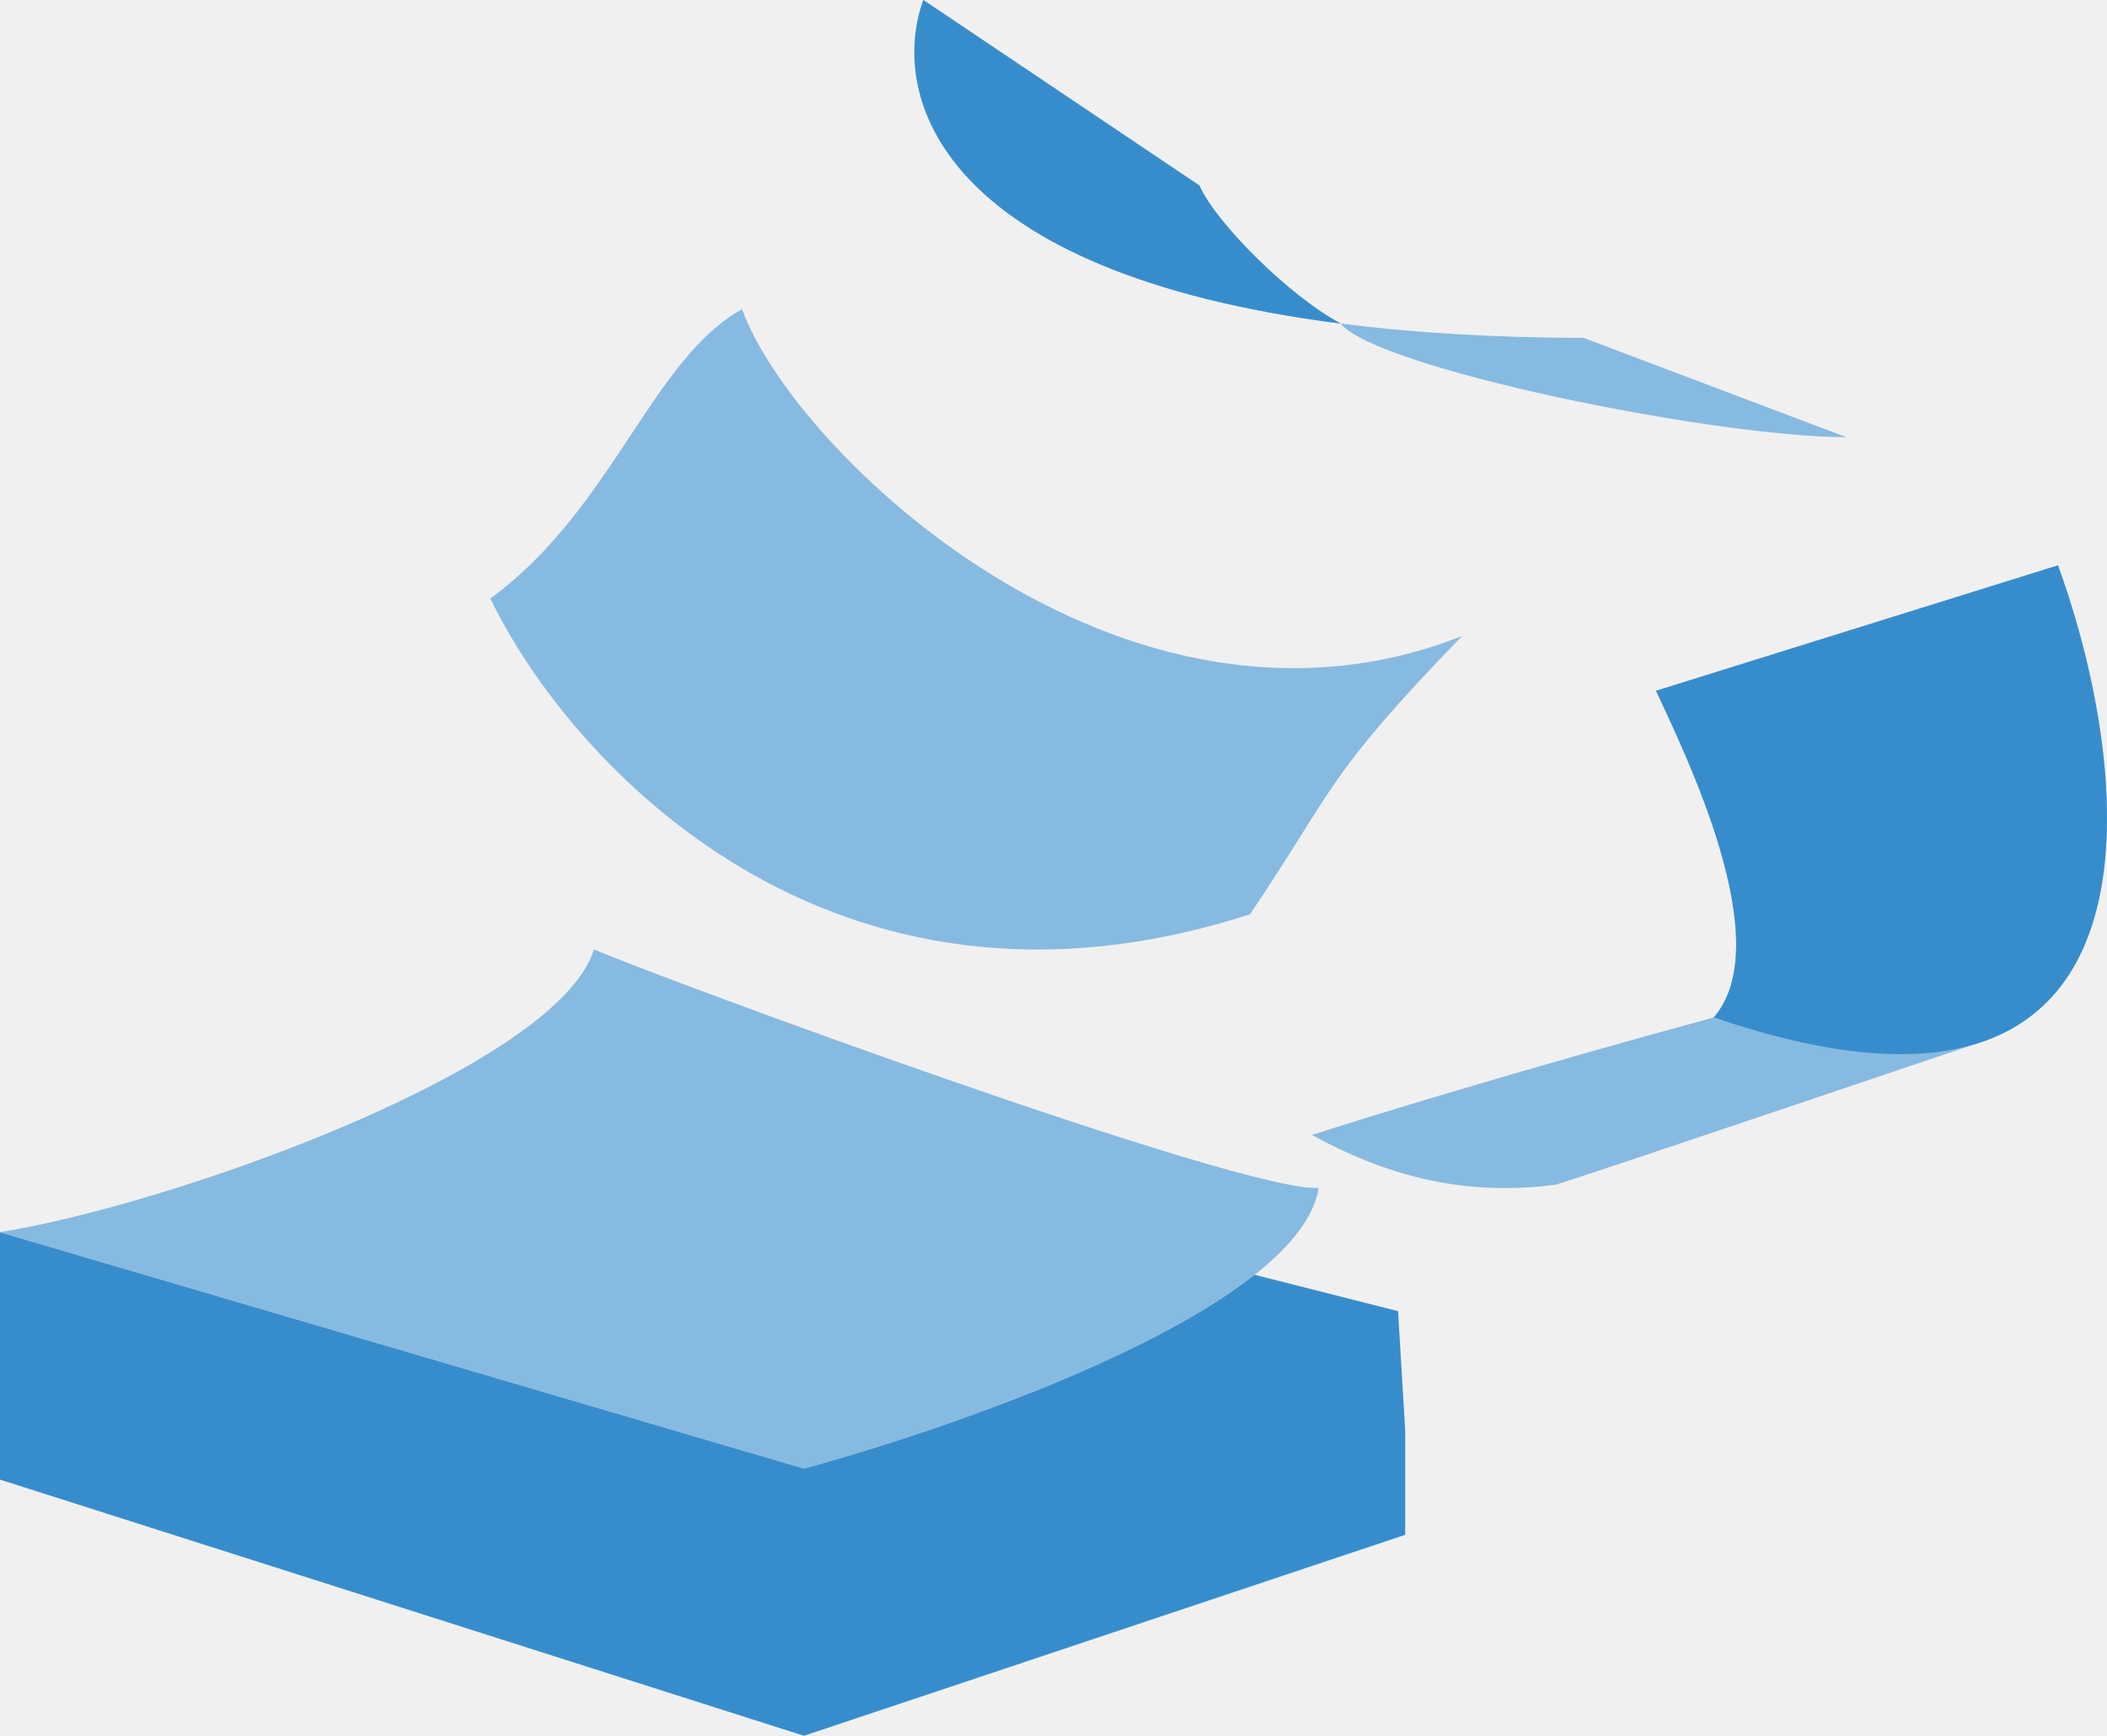
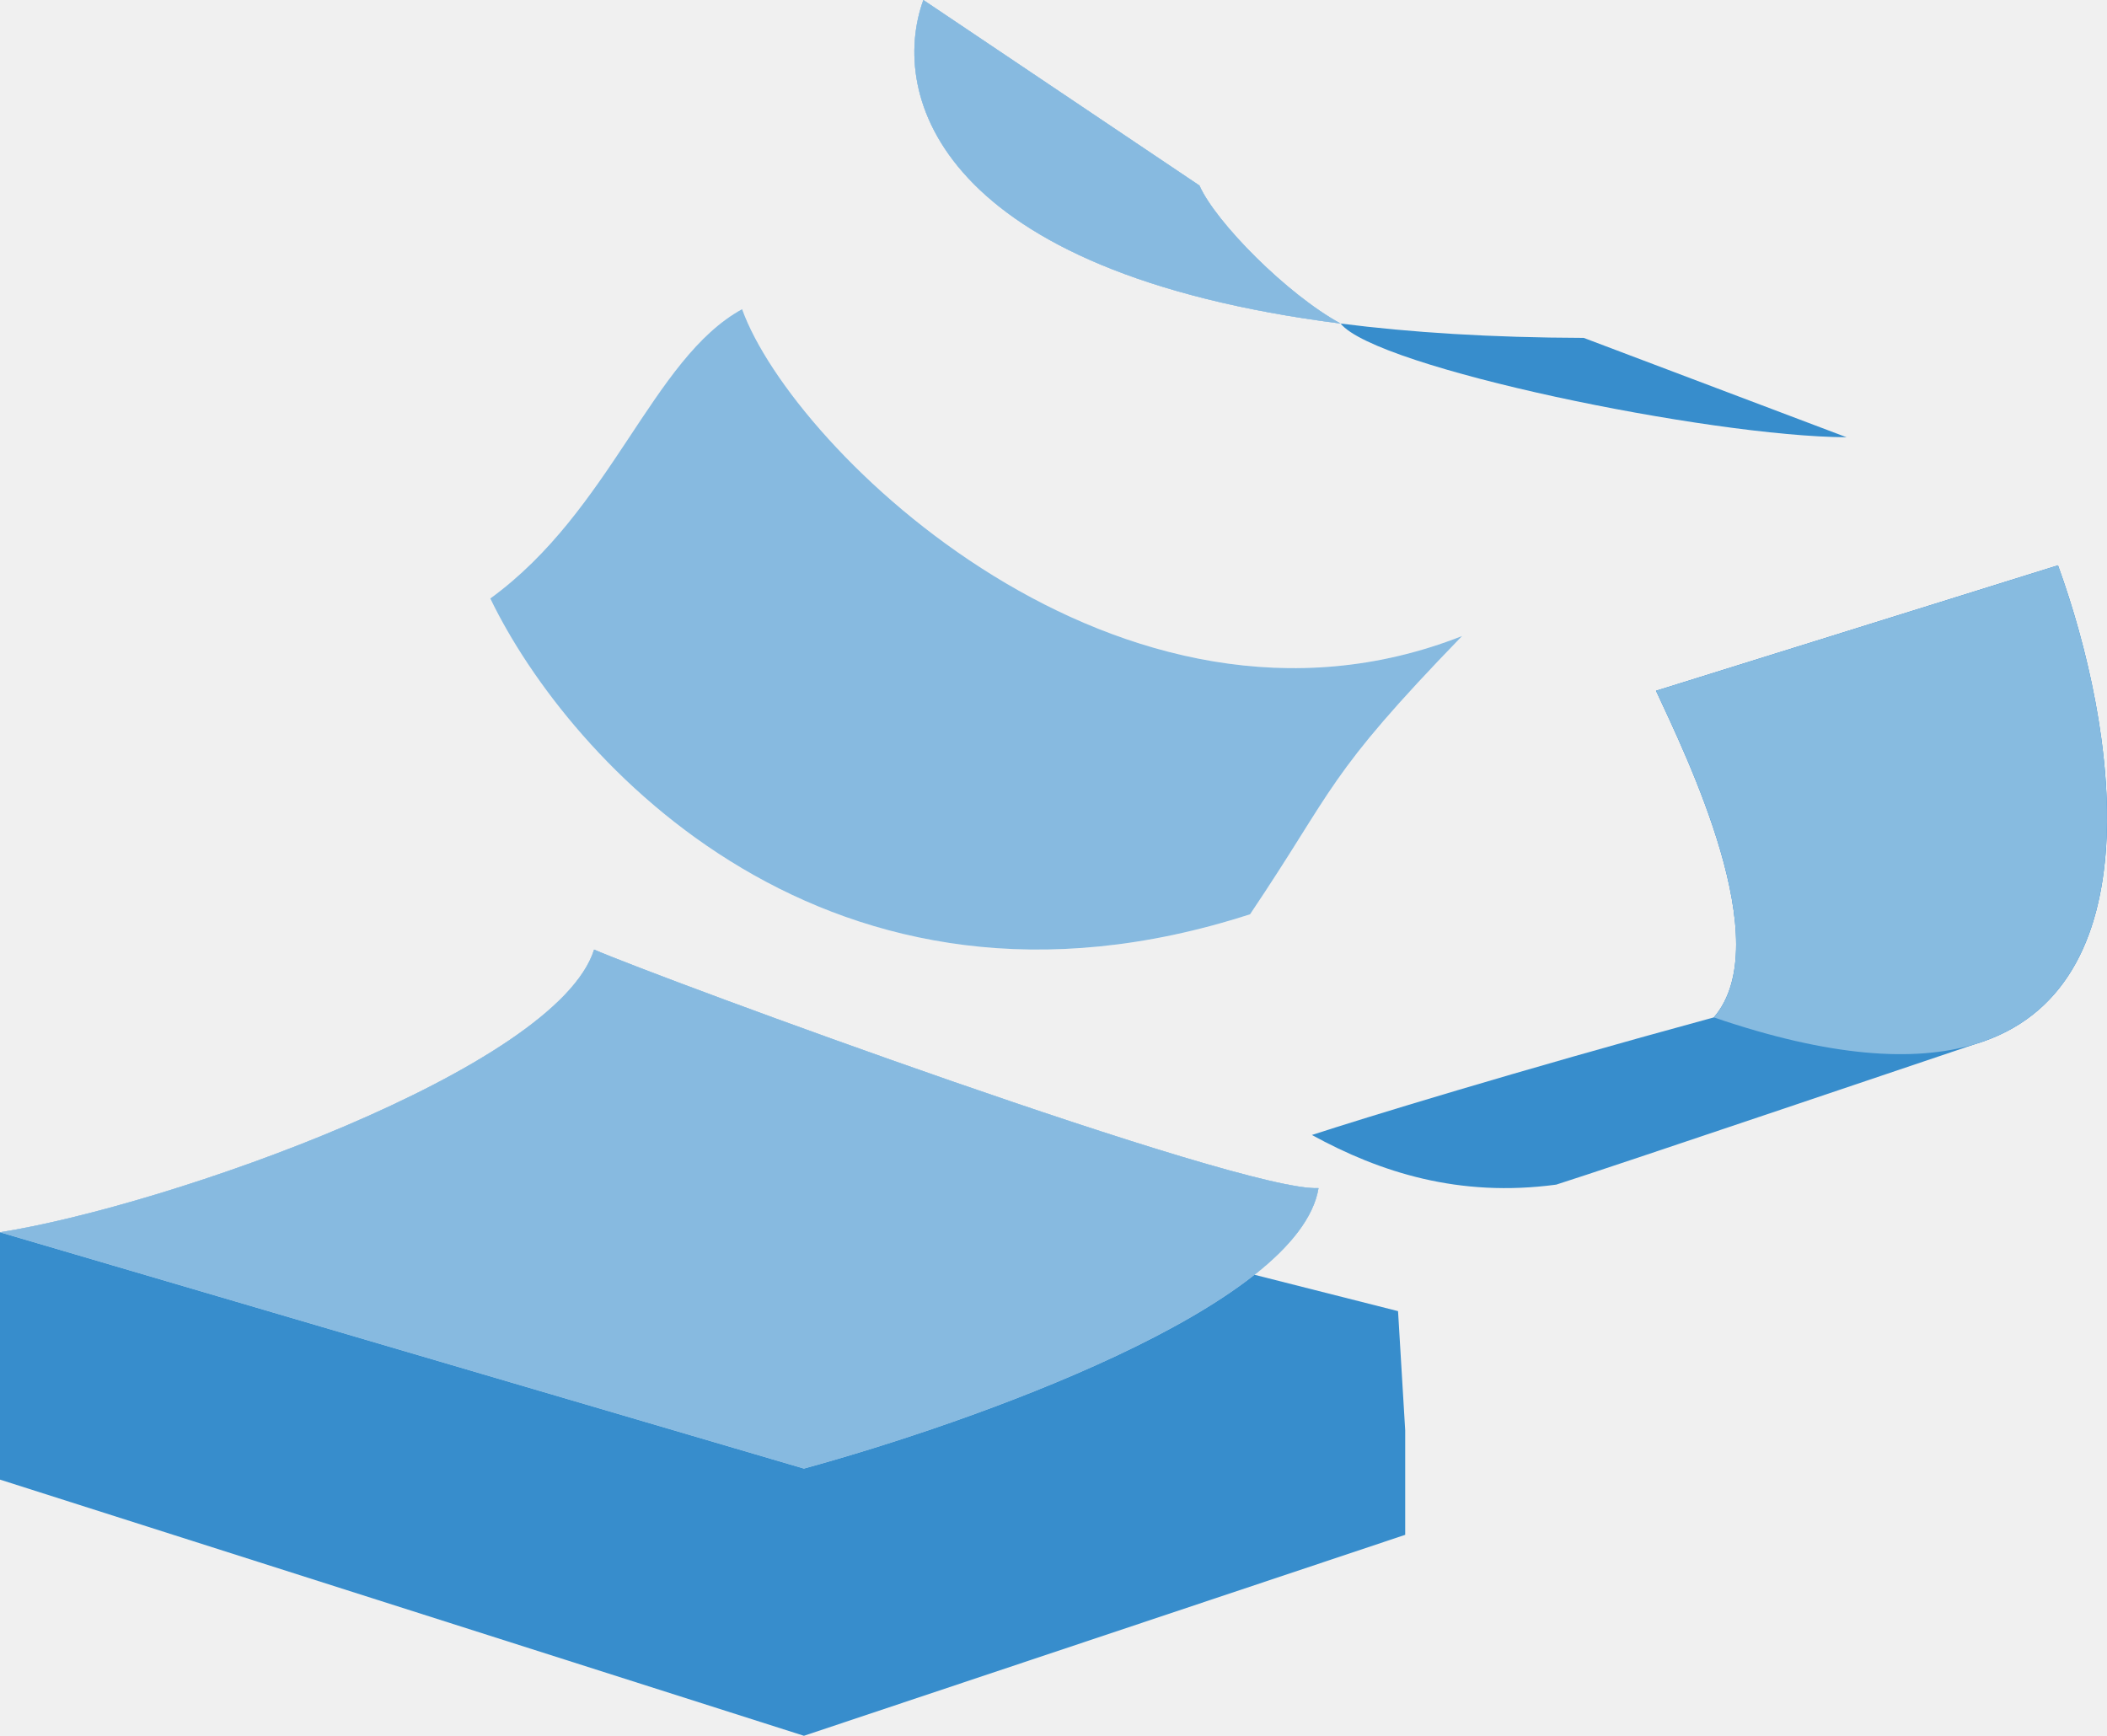
<svg xmlns="http://www.w3.org/2000/svg" width="477" height="393" viewBox="0 0 477 393" fill="none">
  <path d="M0 279C38 273 126 242 134.5 215C149.5 221.5 281 270 298.5 269C297.389 275.666 292.021 282.281 284 288.62L316.5 296.855L318.12 323.855V347.5L182 393L0 335V310V279Z" fill="#378DCC" />
  <path d="M134.5 215C126 242 38 273 0 279L182 332.5C219.667 322.167 294 296 298.5 269C281 270 149.5 221.5 134.5 215Z" fill="white" />
  <path d="M134.5 215C126 242 38 273 0 279L182 332.5C219.667 322.167 294 296 298.5 269C281 270 149.5 221.5 134.5 215Z" fill="#378DCC" fill-opacity="0.6" />
  <path d="M168 70C147.6 81.2 138.5 115.5 111 135.5C128.667 172.167 187.8 237.8 283 207C302.5 178 300 176 331 144C254 174.348 179.5 101.999 168 70Z" fill="white" />
  <path d="M168 70C147.6 81.2 138.5 115.5 111 135.5C128.667 172.167 187.8 237.8 283 207C302.5 178 300 176 331 144C254 174.348 179.5 101.999 168 70Z" fill="#378DCC" fill-opacity="0.6" />
-   <path d="M374.908 156.397L465.9 128C479.285 164.838 487.917 224.249 447 236.446C441.648 238.221 363.608 264.662 352.309 268.211C330.304 271.17 312.463 265.451 297 256.971C308.498 253.224 342.793 242.654 387.992 230.348C402.5 213.5 381.846 171.385 374.908 156.397Z" fill="white" />
-   <path d="M374.908 156.397L465.9 128C479.285 164.838 487.917 224.249 447 236.446C441.648 238.221 363.608 264.662 352.309 268.211C330.304 271.17 312.463 265.451 297 256.971C308.498 253.224 342.793 242.654 387.992 230.348C402.5 213.5 381.846 171.385 374.908 156.397Z" fill="#378DCC" fill-opacity="0.6" />
+   <path d="M374.908 156.397L465.9 128C479.285 164.838 487.917 224.249 447 236.446C441.648 238.221 363.608 264.662 352.309 268.211C330.304 271.17 312.463 265.451 297 256.971C308.498 253.224 342.793 242.654 387.992 230.348C402.5 213.5 381.846 171.385 374.908 156.397Z" fill="#378DCC" />
  <path d="M465.9 128L374.908 156.397C381.846 171.385 402.5 213.5 387.992 230.348C493.138 266.318 483.741 177.104 465.9 128Z" fill="#378DCC" />
-   <path d="M209.038 0L271.538 42C275.205 50.333 291.5 66.754 303.5 73.254C319.327 75.277 337.567 76.441 358.538 76.5L418.038 99C387.038 98.851 311.5 83.296 303.5 73.254C212.458 61.621 201.229 21.581 209.038 0Z" fill="white" />
-   <path d="M209.038 0L271.538 42C275.205 50.333 291.5 66.754 303.5 73.254C319.327 75.277 337.567 76.441 358.538 76.5L418.038 99C387.038 98.851 311.5 83.296 303.5 73.254C212.458 61.621 201.229 21.581 209.038 0Z" fill="#378DCC" fill-opacity="0.6" />
-   <path d="M271.538 42L209.038 0C201.229 21.581 212.458 61.621 303.5 73.254C291.5 66.754 275.205 50.333 271.538 42Z" fill="#378DCC" />
+   <path d="M465.9 128L374.908 156.397C381.846 171.385 402.5 213.5 387.992 230.348C493.138 266.318 483.741 177.104 465.9 128Z" fill="white" fill-opacity="0.4" />
+   <path d="M209.038 0L271.538 42C275.205 50.333 291.5 66.754 303.5 73.254C319.327 75.277 337.567 76.441 358.538 76.5L418.038 99C387.038 98.851 311.5 83.296 303.5 73.254C212.458 61.621 201.229 21.581 209.038 0Z" fill="#378DCC" />
+   <path d="M271.538 42L209.038 0C201.229 21.581 212.458 61.621 303.5 73.254C291.5 66.754 275.205 50.333 271.538 42Z" fill="white" />
+   <path d="M271.538 42L209.038 0C201.229 21.581 212.458 61.621 303.5 73.254C291.5 66.754 275.205 50.333 271.538 42Z" fill="#378DCC" fill-opacity="0.6" />
</svg>
